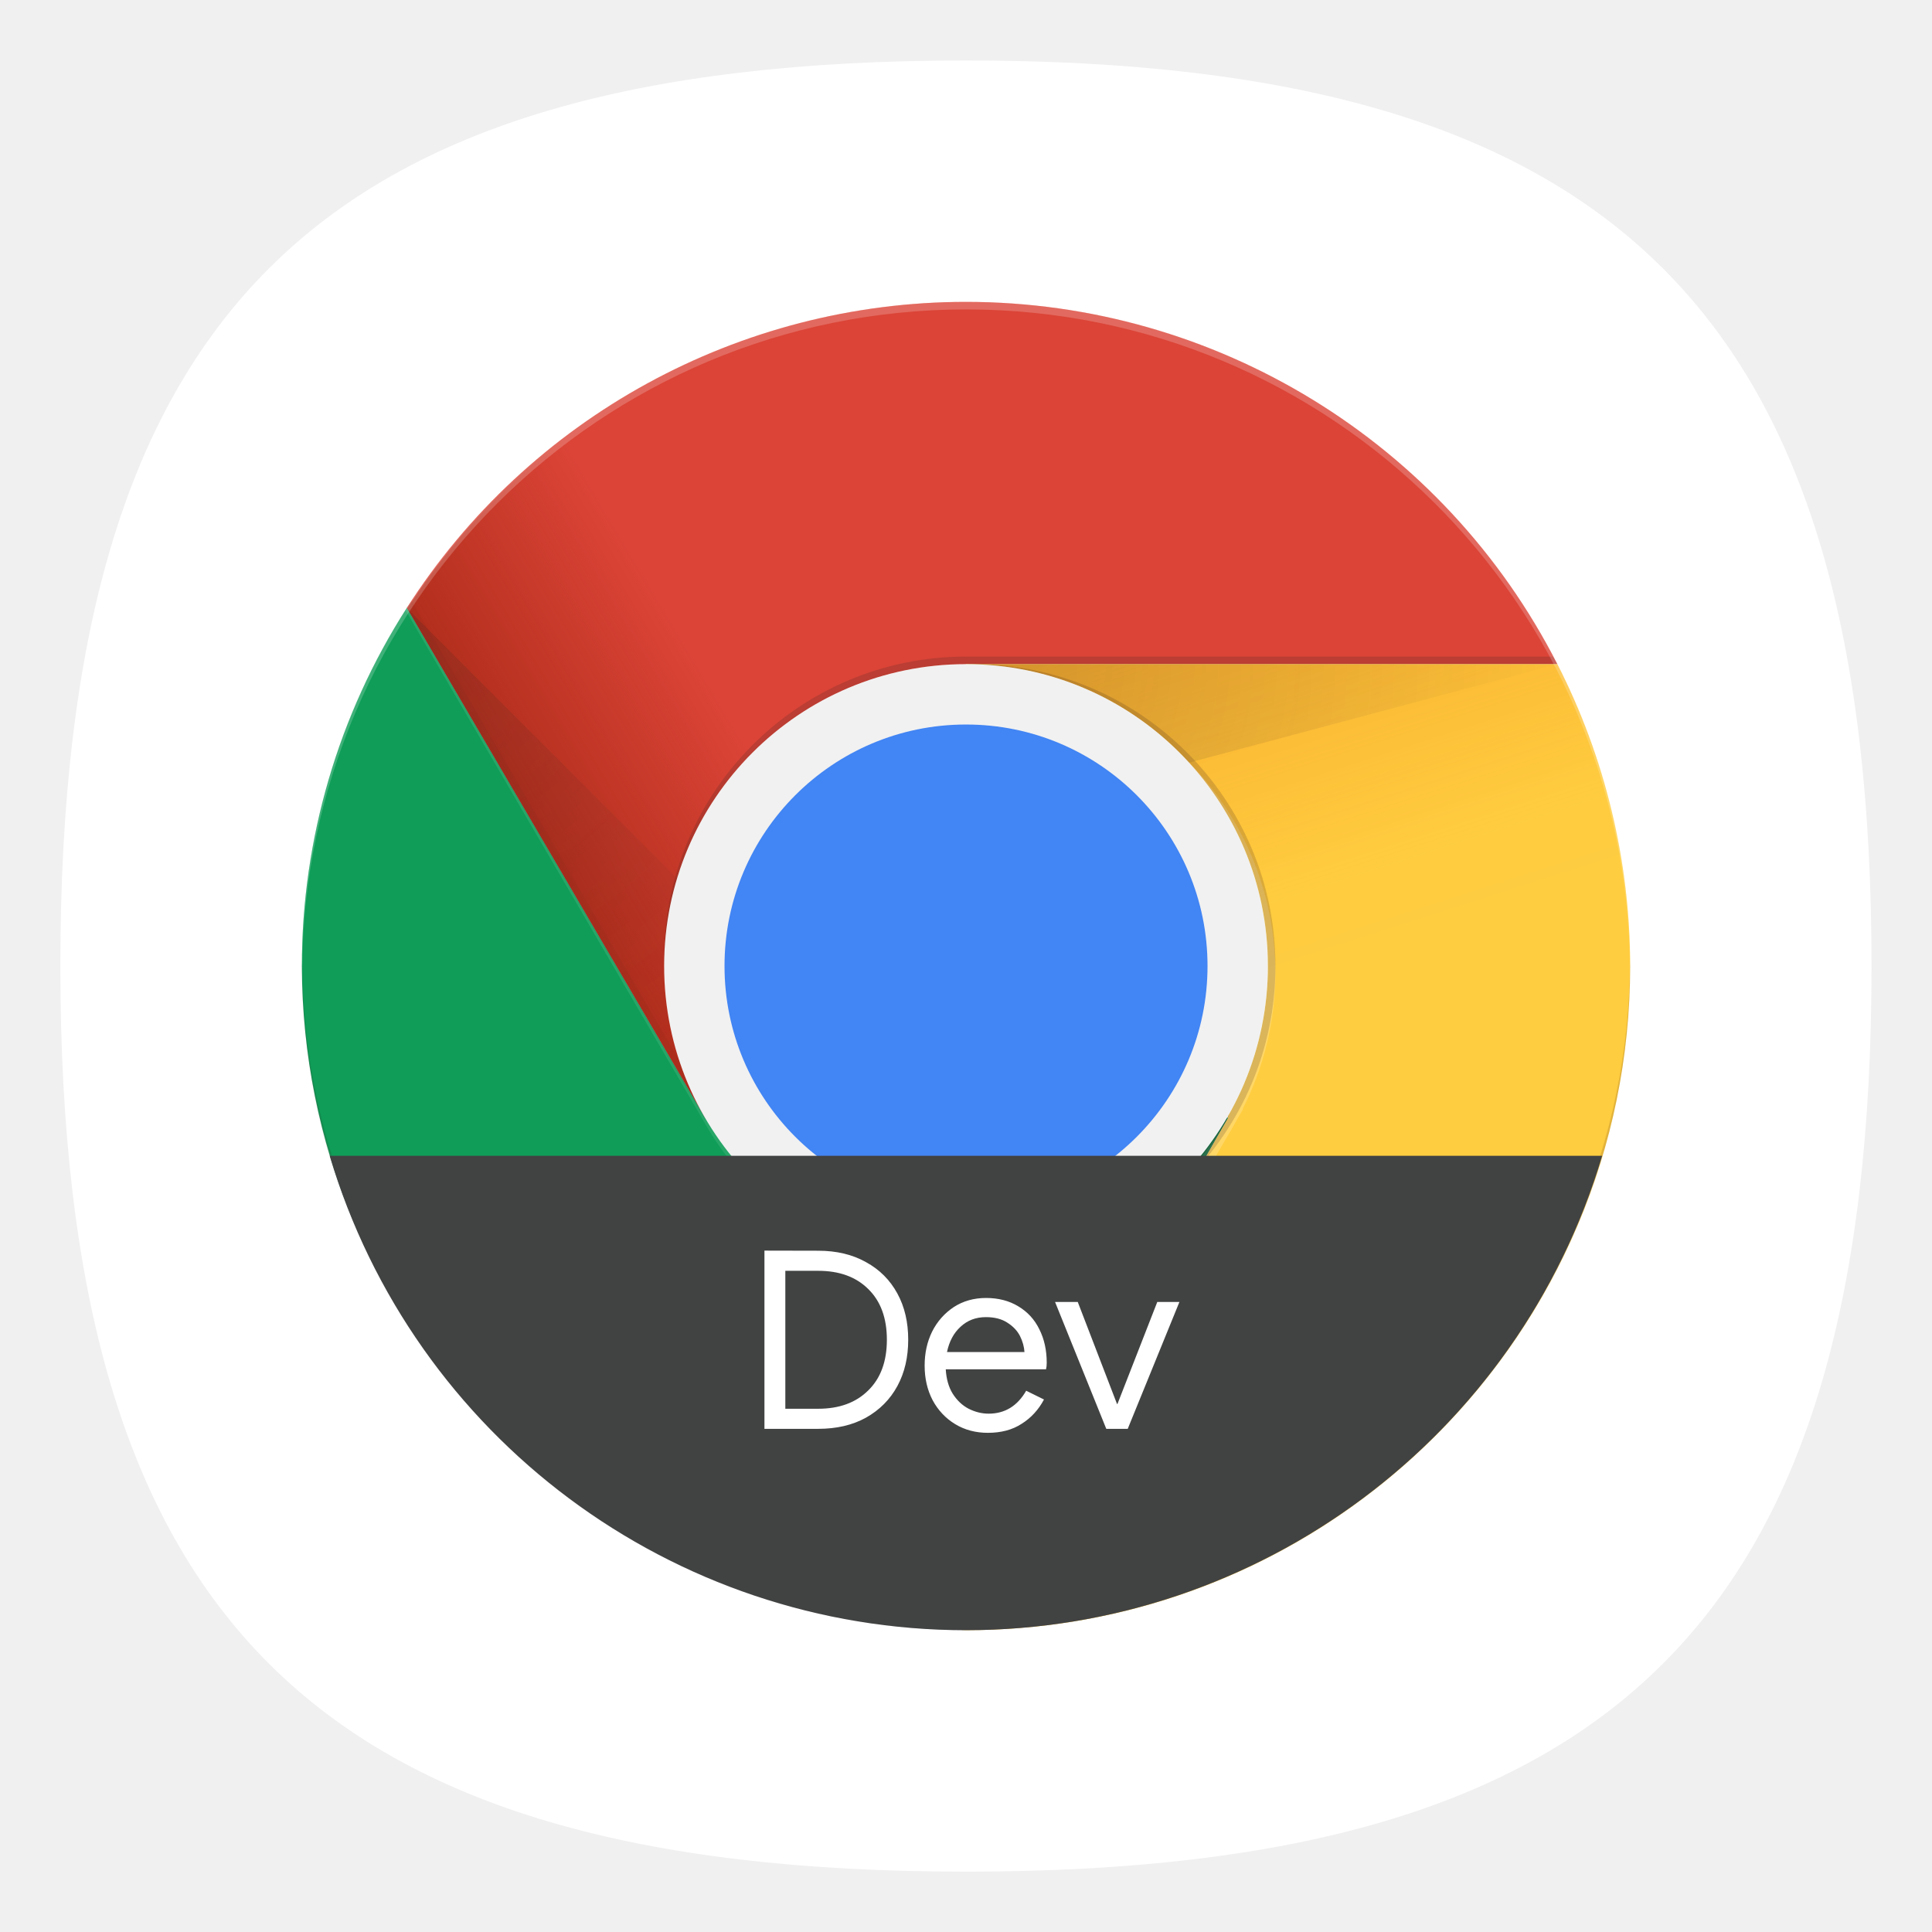
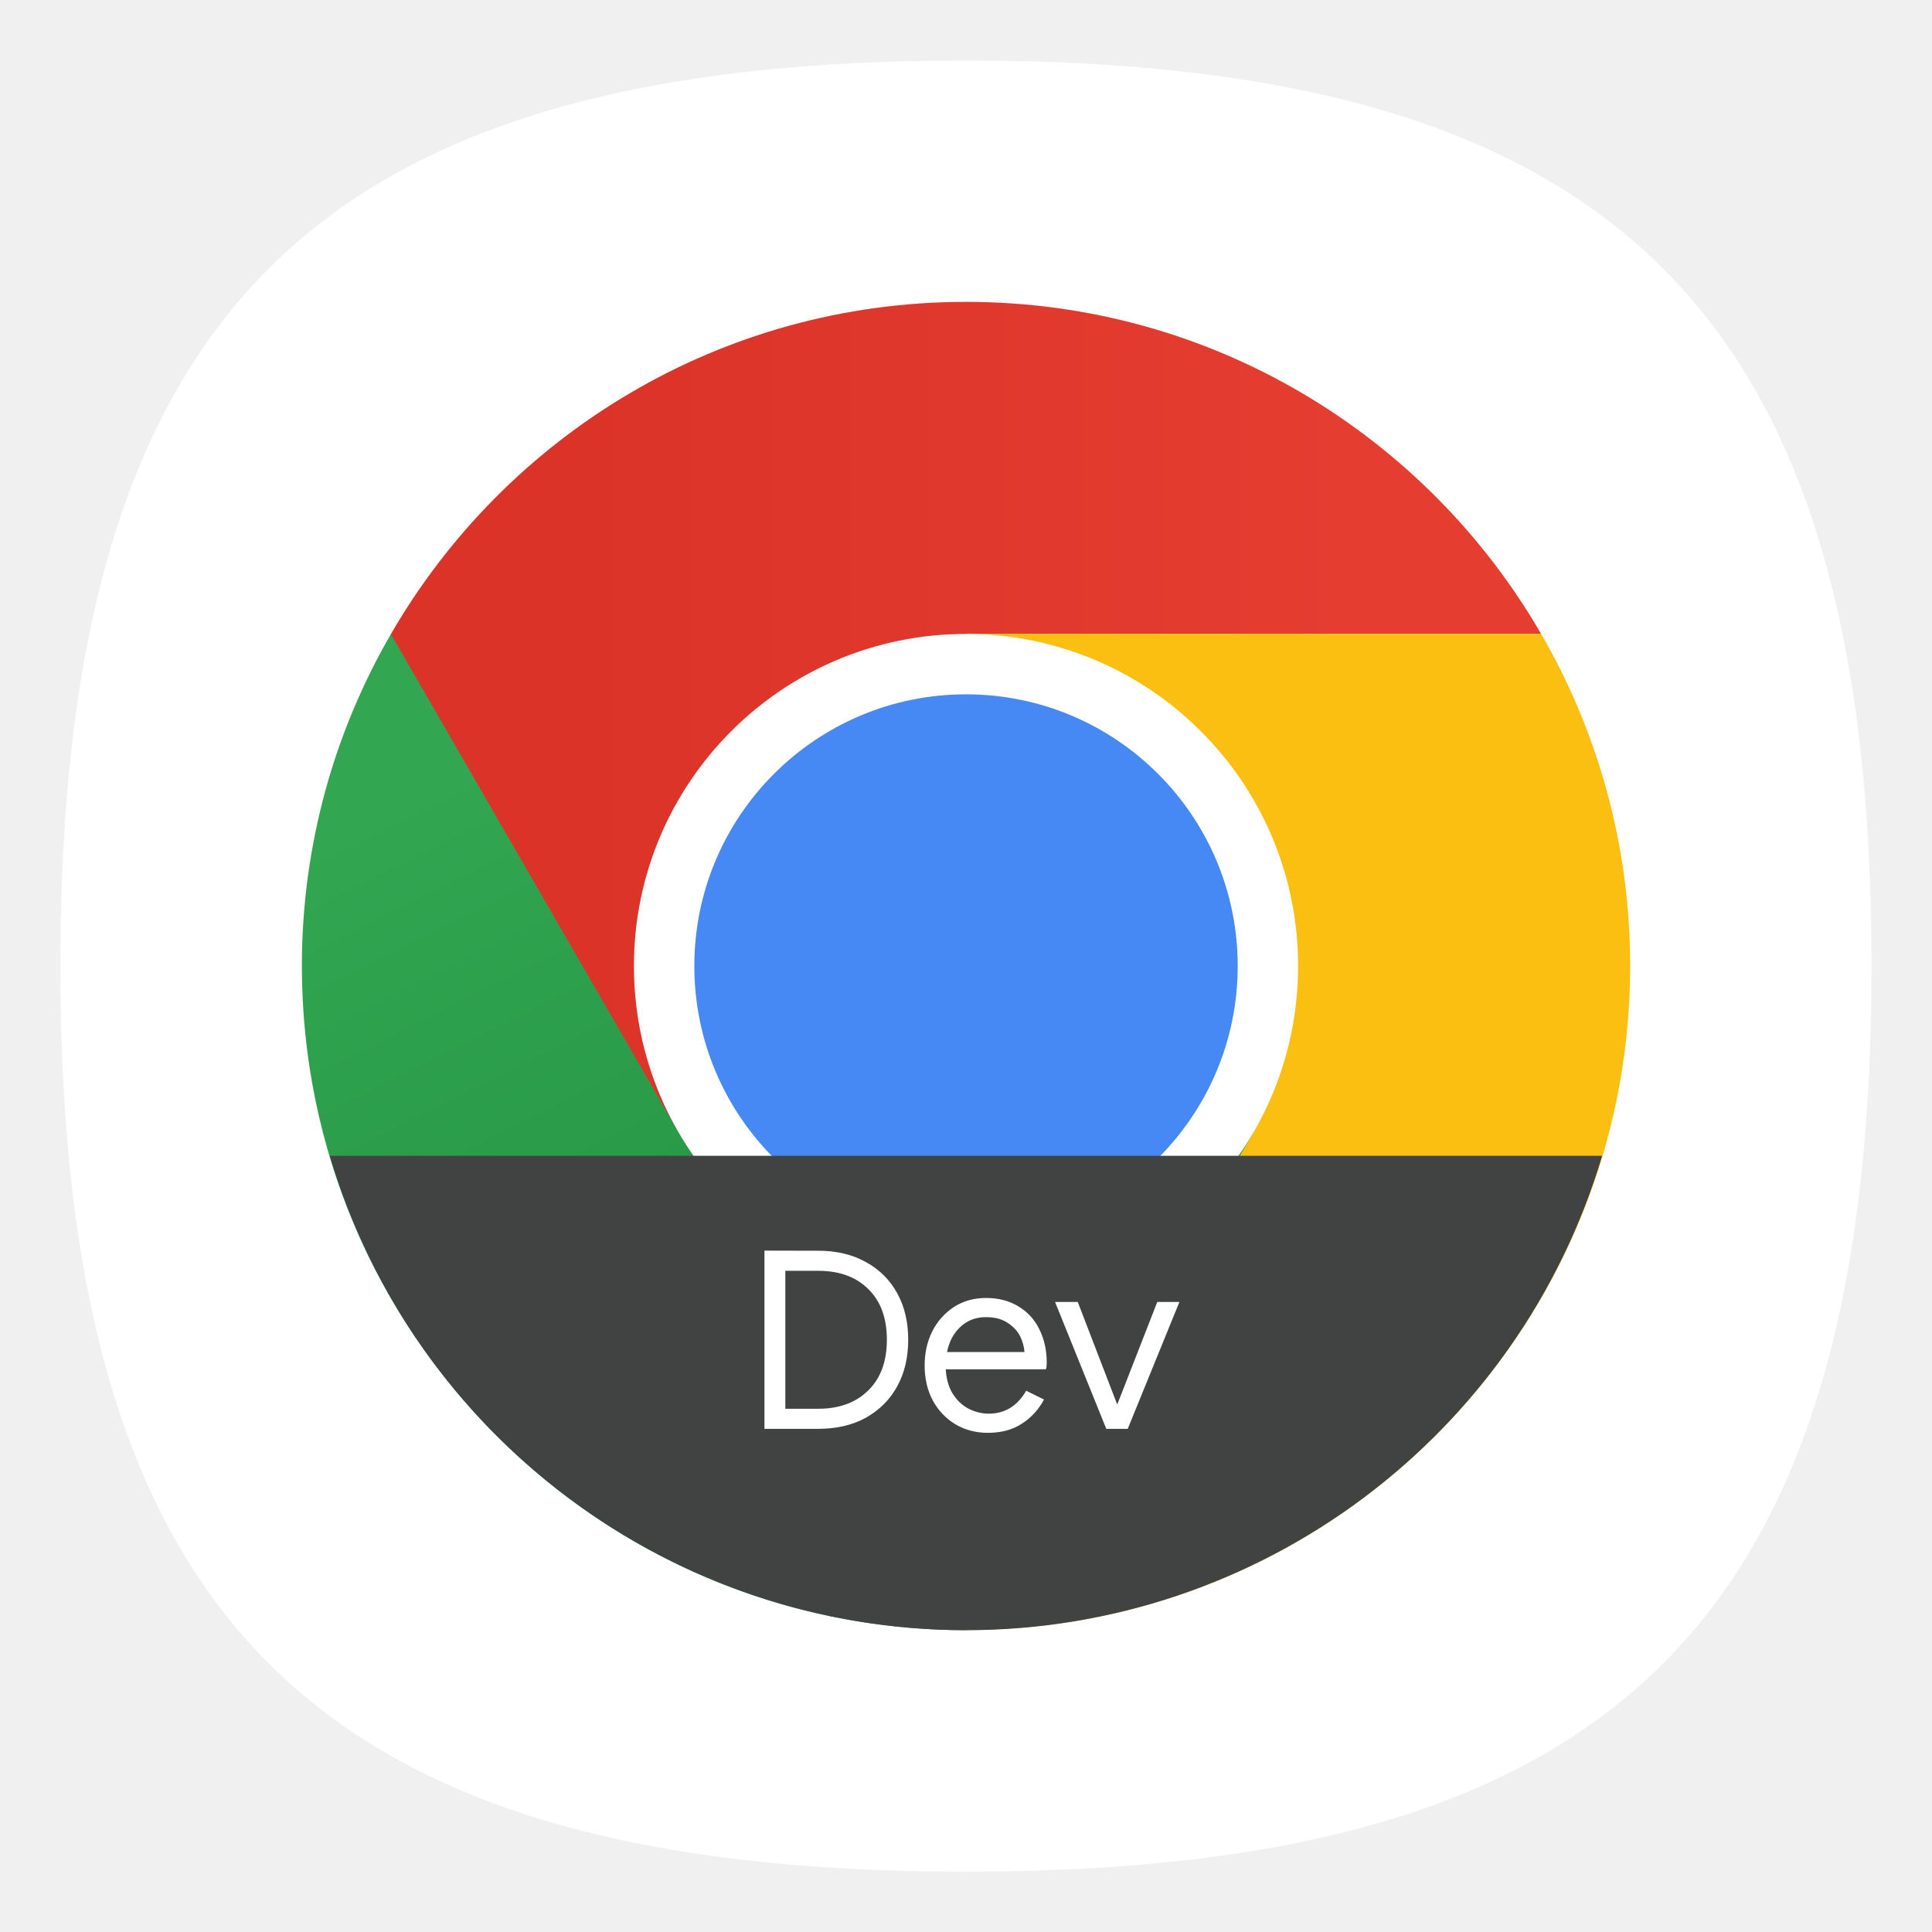
<svg xmlns="http://www.w3.org/2000/svg" xmlns:xlink="http://www.w3.org/1999/xlink" width="64" height="64" viewBox="0 0 16.933 16.933" version="1.1" id="svg5">
  <defs id="defs2">
-     <linearGradient xlink:href="#linearGradient8986" id="linearGradient8988" x1="343.899" y1="131.772" x2="288.639" y2="105.745" gradientUnits="userSpaceOnUse" gradientTransform="translate(27.10082,13.35454)" />
-     <linearGradient id="linearGradient8986">
-       <stop style="stop-color:#055524;stop-opacity:0.4" offset="0" id="stop8982" />
-       <stop style="stop-color:#055524;stop-opacity:0.002" offset="0.33" id="stop9592" />
-       <stop style="stop-color:#055524;stop-opacity:0;" offset="1" id="stop8984" />
+     <linearGradient xlink:href="#linearGradient12495" id="linearGradient12497" x1="3.704" y1="5.159" x2="8.996" y2="5.159" gradientUnits="userSpaceOnUse" />
+     <linearGradient id="linearGradient12495">
+       <stop style="stop-color:#db3328;stop-opacity:1;" offset="0" id="stop12491" />
+       <stop style="stop-color:#e53d30;stop-opacity:1" offset="1" id="stop12493" />
    </linearGradient>
-     <linearGradient xlink:href="#linearGradient5320" id="linearGradient5322" x1="339.975" y1="29.645" x2="359.899" y2="91.645" gradientUnits="userSpaceOnUse" gradientTransform="translate(27.10082,13.35454)" />
-     <linearGradient id="linearGradient5320">
-       <stop style="stop-color:#ea6100;stop-opacity:0.302" offset="0" id="stop5316" />
-       <stop style="stop-color:#ea6100;stop-opacity:0.003" offset="0.66" id="stop5388" />
-       <stop style="stop-color:#ea6100;stop-opacity:0;" offset="1" id="stop5318" />
+     <linearGradient xlink:href="#linearGradient13171" id="linearGradient13173" x1="4.402" y1="4.299" x2="5.99" y2="7.474" gradientUnits="userSpaceOnUse" />
+     <linearGradient id="linearGradient13171">
+       <stop style="stop-color:#32a651;stop-opacity:1;" offset="0" id="stop13167" />
+       <stop style="stop-color:#279847;stop-opacity:1" offset="1" id="stop13169" />
    </linearGradient>
-     <linearGradient xlink:href="#linearGradient7553" id="linearGradient7555" x1="257.792" y1="63.645" x2="308.255" y2="33.645" gradientUnits="userSpaceOnUse" gradientTransform="translate(27.19066,13.45416)" />
-     <linearGradient id="linearGradient7553">
-       <stop style="stop-color:#a52714;stop-opacity:0.992" offset="0" id="stop7549" />
-       <stop style="stop-color:#a52714;stop-opacity:0" offset="0.66" id="stop7777" />
-       <stop style="stop-color:#a52714;stop-opacity:0;" offset="1" id="stop7551" />
-     </linearGradient>
-     <radialGradient xlink:href="#linearGradient29324" id="radialGradient29326" cx="359.702" cy="117.085" fx="359.702" fy="117.085" r="19.41" gradientTransform="matrix(3.472954,0,0,3.560021,-905.1904,-322.307)" gradientUnits="userSpaceOnUse" />
-     <linearGradient id="linearGradient29324">
-       <stop style="stop-color:#263238;stop-opacity:0.2" offset="0" id="stop29320" />
-       <stop style="stop-color:#263238;stop-opacity:0;" offset="1" id="stop29322" />
-     </linearGradient>
-     <radialGradient xlink:href="#linearGradient27513" id="radialGradient27515" cx="349" cy="20.275" fx="349" fy="20.275" r="39.2" gradientTransform="matrix(2.020408,0,0,1.899872,-356.1224,10.48008)" gradientUnits="userSpaceOnUse" />
-     <linearGradient id="linearGradient27513">
-       <stop style="stop-color:#3e2723;stop-opacity:0.2" offset="0" id="stop27509" />
-       <stop style="stop-color:#3e2723;stop-opacity:0" offset="1" id="stop27511" />
-     </linearGradient>
-     <radialGradient xlink:href="#linearGradient27513" id="radialGradient35106" cx="274.88" cy="46.55" fx="274.88" fy="46.55" r="28.625" gradientTransform="matrix(2.397375,0,0,2.439301,-384.0969,-71.98697)" gradientUnits="userSpaceOnUse" />
  </defs>
  <path d="m 0.529,8.467 c 0,-5.715 2.222,-7.937 7.937,-7.937 5.715,0 7.937,2.222 7.937,7.937 0,5.715 -2.223,7.937 -7.937,7.937 -5.715,0 -7.937,-2.223 -7.937,-7.937" id="path2" style="fill:#ffffff;fill-opacity:1;stroke-width:0.079" />
-   <g id="g38077" transform="matrix(0.06614583,0,0,0.06614583,-14.61823,2.579687)">
-     <path id="path2795" style="fill:#db4437;fill-opacity:1;stroke-width:0.951" d="M 349,1 A 88,88 0 0 0 274.893,41.563 L 314.35,109 C 315.299,108.6 349,49 349,49 h 78.355 A 88,88 0 0 0 349,1 Z" />
-     <path id="path2999" style="fill:#0f9d58;fill-opacity:1;stroke-width:1.042" d="M 274.908,41.535 A 88,88 0 0 0 261,89 88,88 0 0 0 345.076,176.719 l 38.664,-67.619 h -69.301 z" />
-     <path id="path2999-9" style="fill:url(#linearGradient8988);fill-opacity:1;stroke-width:1.042" d="M 274.908,41.535 A 88,88 0 0 0 261,89 88,88 0 0 0 345.076,176.719 l 38.664,-67.619 h -69.301 z" />
-     <path id="path4009" style="fill:#ffcd40;fill-opacity:1;stroke-width:0.94" d="m 349,49 34.74,60.1 -38.664,67.619 c 1.306,0.123 2.614,0.217 3.924,0.281 48.601,0 88,-39.399 88,-88 -0.009,-13.908 -3.314,-27.616 -9.645,-40 z" />
-     <path id="path4009-7" style="fill:url(#linearGradient5322);fill-opacity:1;stroke-width:0.94" d="m 349,49 34.74,60.1 -38.664,67.619 c 1.306,0.123 2.614,0.217 3.924,0.281 48.601,0 88,-39.399 88,-88 -0.009,-13.908 -3.314,-27.616 -9.645,-40 z" />
-     <path id="rect37027" style="fill:#3e2723;fill-opacity:0.149" d="m 274.553,39.645 a 88,88 0 0 0 -0.566,0.756 l -0.078,0.135 39.539,67.801 0.861,-0.5 z" transform="translate(1,1)" />
-     <path id="path2795-2" style="fill:url(#linearGradient7555);fill-opacity:1;stroke-width:0.951" d="m 349.09,1.1 a 88,88 0 0 0 -74.107,40.563 l 39.457,67.437 c 0.95,-0.4 34.65,-60 34.65,-60 h 78.355 A 88,88 0 0 0 349.09,1.1 Z" />
-     <path id="path10302" style="fill:#3e2723;fill-opacity:0.2;stroke-width:0.861" d="m 348,47 c -22.091,0 -40,17.909 -40,40 0.012,0.167 0.025,0.333 0.039,0.5 C 308.313,65.619 326.118,48.02 348,48 h 78.355 a 88,88 0 0 0 -0.59,-1 z" transform="translate(1,1)" />
-     <path id="rect11816" style="fill:url(#radialGradient29326);fill-opacity:1" d="m 383.896,108.819 -17.86,-10.3 -20.96,78.2 z" />
-     <path id="rect12627" style="fill:#ffffff;fill-opacity:0.2" d="M 376.807,60.264 C 383.984,67.714 387.996,77.655 388,88 l -5.26,20.1 -38.664,67.619 c 0.268,0.025 0.537,0.036 0.805,0.059 l 37.48,-64.766 c 0.488,-0.78 0.949,-1.577 1.383,-2.389 l 0.98,-1.695 -0.076,0.037 C 387.482,101.398 388.972,95.246 389,89 388.995,78.165 384.595,67.796 376.807,60.264 Z" transform="translate(1,1)" />
-     <path id="path13191" style="fill:#3e2723;fill-opacity:0.1;stroke-width:0.986" d="M 349,48 A 40,40 0 0 0 348.742,48.018 40,40 0 0 1 388,88 40,40 0 0 1 348.5,127.965 40,40 0 0 0 349,128 40,40 0 0 0 389,88 40,40 0 0 0 349,48 Z" transform="translate(1,1)" />
-     <path id="path13191-8" style="fill:#3e2723;fill-opacity:0.1;stroke-width:0.986" d="m 350,49 a 40,40 0 0 0 -0.258,0.018 A 40,40 0 0 1 389,89 40,40 0 0 1 349.5,128.965 40,40 0 0 0 350,129 a 40,40 0 0 0 40,-40 40,40 0 0 0 -40,-40 z" />
-     <path id="rect14116" style="fill:url(#radialGradient27515);fill-opacity:1" d="m 349,49 h 78.4 L 349,69.95 Z" />
-     <path id="path111-3" d="m 273.908,40.535 a 88,88 0 0 0 -0.178,0.316 l 39.82,68.248 c 6.92,11.94 19.8,20 34.6,20 12.632,0 23.849,-5.876 31.172,-15.023 l 3.309,-5.785 c -6.947,11.833 -19.761,19.809 -34.48,19.809 -14.8,0 -27.7,-8.06 -34.6,-20 h -0.041 -0.07 z" style="fill:#ffffff;fill-opacity:0.1" transform="translate(1,1)" />
-     <path id="path33289" style="fill:#ffffff;fill-opacity:0.2;stroke-width:0.906" d="m 348,0 a 88,88 0 0 0 -88,88 88,88 0 0 0 0.035,0.5 A 88,88 0 0 1 348,1 88,88 0 0 1 435.982,88.254 88,88 0 0 0 436,88 88,88 0 0 0 348,0 Z" transform="translate(1,1)" />
-     <path id="rect34189" style="fill:url(#radialGradient35106);fill-opacity:1" d="m 274.893,41.563 57.25,57.24 -17.78,10.41 z" />
-     <path id="path35564" style="fill:#3e2723;fill-opacity:0.149;stroke-width:0.983" d="M 435.982,87.254 A 88,88 0 0 1 348,175 88,88 0 0 1 260.035,87.5 88,88 0 0 0 260,88 a 88,88 0 0 0 88,88 88,88 0 0 0 88,-88 88,88 0 0 0 -0.018,-0.746 z" transform="translate(1,1)" />
-     <path id="rect35898" style="fill:#263238;fill-opacity:0.149" d="m 382.631,108.291 -1.66,0.881 -38.012,66.467 a 88,88 0 0 0 1.105,0.08 z" transform="translate(1,1)" />
-     <circle style="fill:#f1f1f1;fill-opacity:1;stroke-width:1.077" id="path10697" cx="349" cy="89" r="40" />
-     <circle style="fill:#4285f4;fill-opacity:1;stroke-width:1.348" id="path11362" cx="349" cy="89" r="32" />
+   <g id="g13900" transform="matrix(1.294118,0,0,1.294118,0.2490197,0.2490197)">
+     <path d="m 6.35,1.852 c -1.665,0 -3.117,0.905 -3.895,2.25 L 2.602,6.725 4.402,7.474 6.35,6.35 V 4.101 H 10.245 C 9.467,2.757 8.015,1.852 6.35,1.852 Z" style="fill:url(#linearGradient12497);fill-opacity:1;stroke-width:0.018" id="path1309" />
+     <path d="m 1.852,6.35 c 0,2.484 2.014,4.498 4.498,4.498 L 8.323,9.793 8.298,7.474 6.35,6.35 4.402,7.474 2.455,4.102 C 2.072,4.763 1.852,5.531 1.852,6.35" style="fill:url(#linearGradient13173);fill-opacity:1;stroke-width:0.018" id="path1449" />
+     <path d="m 6.35,6.35 1.948,1.124 -1.948,3.373 c 2.484,0 4.498,-2.014 4.498,-4.498 0,-0.82 -0.22,-1.587 -0.603,-2.249 H 6.35 Z" style="fill:#fbbf12;stroke-width:0.018" id="path1829" />
+     <path d="m 8.599,6.35 c 0,1.242 -1.007,2.249 -2.249,2.249 -1.242,0 -2.249,-1.007 -2.249,-2.249 0,-1.242 1.007,-2.249 2.249,-2.249 1.242,0 2.249,1.007 2.249,2.249" style="fill:#ffffff;stroke-width:0.018" id="path2229" />
+     <path d="m 8.19,6.35 c 0,1.016 -0.824,1.84 -1.84,1.84 -1.016,0 -1.84,-0.824 -1.84,-1.84 0,-1.016 0.824,-1.84 1.84,-1.84 1.016,0 1.84,0.824 1.84,1.84" style="fill:#4688f4;fill-opacity:1;stroke-width:0.018" id="path2029" />
  </g>
  <path id="path898" style="fill:#414242;fill-opacity:1;stroke-width:0.832;stroke-linecap:round;stroke-linejoin:round" d="m 2.89,10.13 a 5.821,5.821 0 0 0 5.576,4.158 5.821,5.821 0 0 0 5.576,-4.158 z" />
  <path id="path52343" style="font-size:33.394px;line-height:1.25;font-family:'Google Sans';-inkscape-font-specification:'Google Sans';fill:#ffffff;stroke-width:0.055" d="m 6.7,10.961 v 1.562 h 0.471 c 0.16,0 0.3,-0.032 0.419,-0.098 0.119,-0.067 0.211,-0.159 0.275,-0.277 0.064,-0.118 0.095,-0.253 0.095,-0.406 0,-0.153 -0.031,-0.288 -0.095,-0.405 -0.064,-0.118 -0.156,-0.21 -0.275,-0.275 -0.119,-0.067 -0.259,-0.1 -0.419,-0.1 z m 0.183,0.177 h 0.288 c 0.185,0 0.331,0.053 0.438,0.159 0.109,0.106 0.164,0.254 0.164,0.445 0,0.191 -0.055,0.339 -0.164,0.445 C 7.501,12.294 7.355,12.347 7.171,12.347 H 6.883 Z M 8.643,11.376 c -0.108,0 -0.202,0.027 -0.284,0.08 -0.081,0.054 -0.145,0.126 -0.19,0.216 -0.044,0.09 -0.065,0.189 -0.065,0.297 -4e-7,0.112 0.023,0.213 0.07,0.303 0.048,0.089 0.114,0.159 0.198,0.21 0.084,0.051 0.18,0.076 0.286,0.076 0.116,0 0.215,-0.026 0.296,-0.079 0.083,-0.052 0.148,-0.123 0.196,-0.213 L 8.994,12.189 c -0.077,0.134 -0.187,0.201 -0.329,0.201 -0.061,0 -0.12,-0.015 -0.177,-0.044 -0.055,-0.029 -0.101,-0.073 -0.138,-0.131 -0.036,-0.058 -0.056,-0.13 -0.061,-0.214 h 0.879 c 0.004,-0.016 0.006,-0.035 0.006,-0.057 0,-0.111 -0.022,-0.209 -0.065,-0.294 -0.042,-0.086 -0.103,-0.152 -0.183,-0.2 -0.08,-0.049 -0.175,-0.074 -0.284,-0.074 z m 0.604,0.035 0.449,1.112 h 0.188 l 0.453,-1.112 h -0.194 l -0.349,0.894 h -0.004 L 9.446,11.411 Z m -0.606,0.133 c 0.076,0 0.138,0.016 0.187,0.048 0.051,0.032 0.088,0.071 0.112,0.118 0.023,0.047 0.036,0.093 0.039,0.14 h -0.679 c 0.019,-0.092 0.058,-0.166 0.118,-0.221 0.061,-0.057 0.135,-0.085 0.223,-0.085 z" />
</svg>
